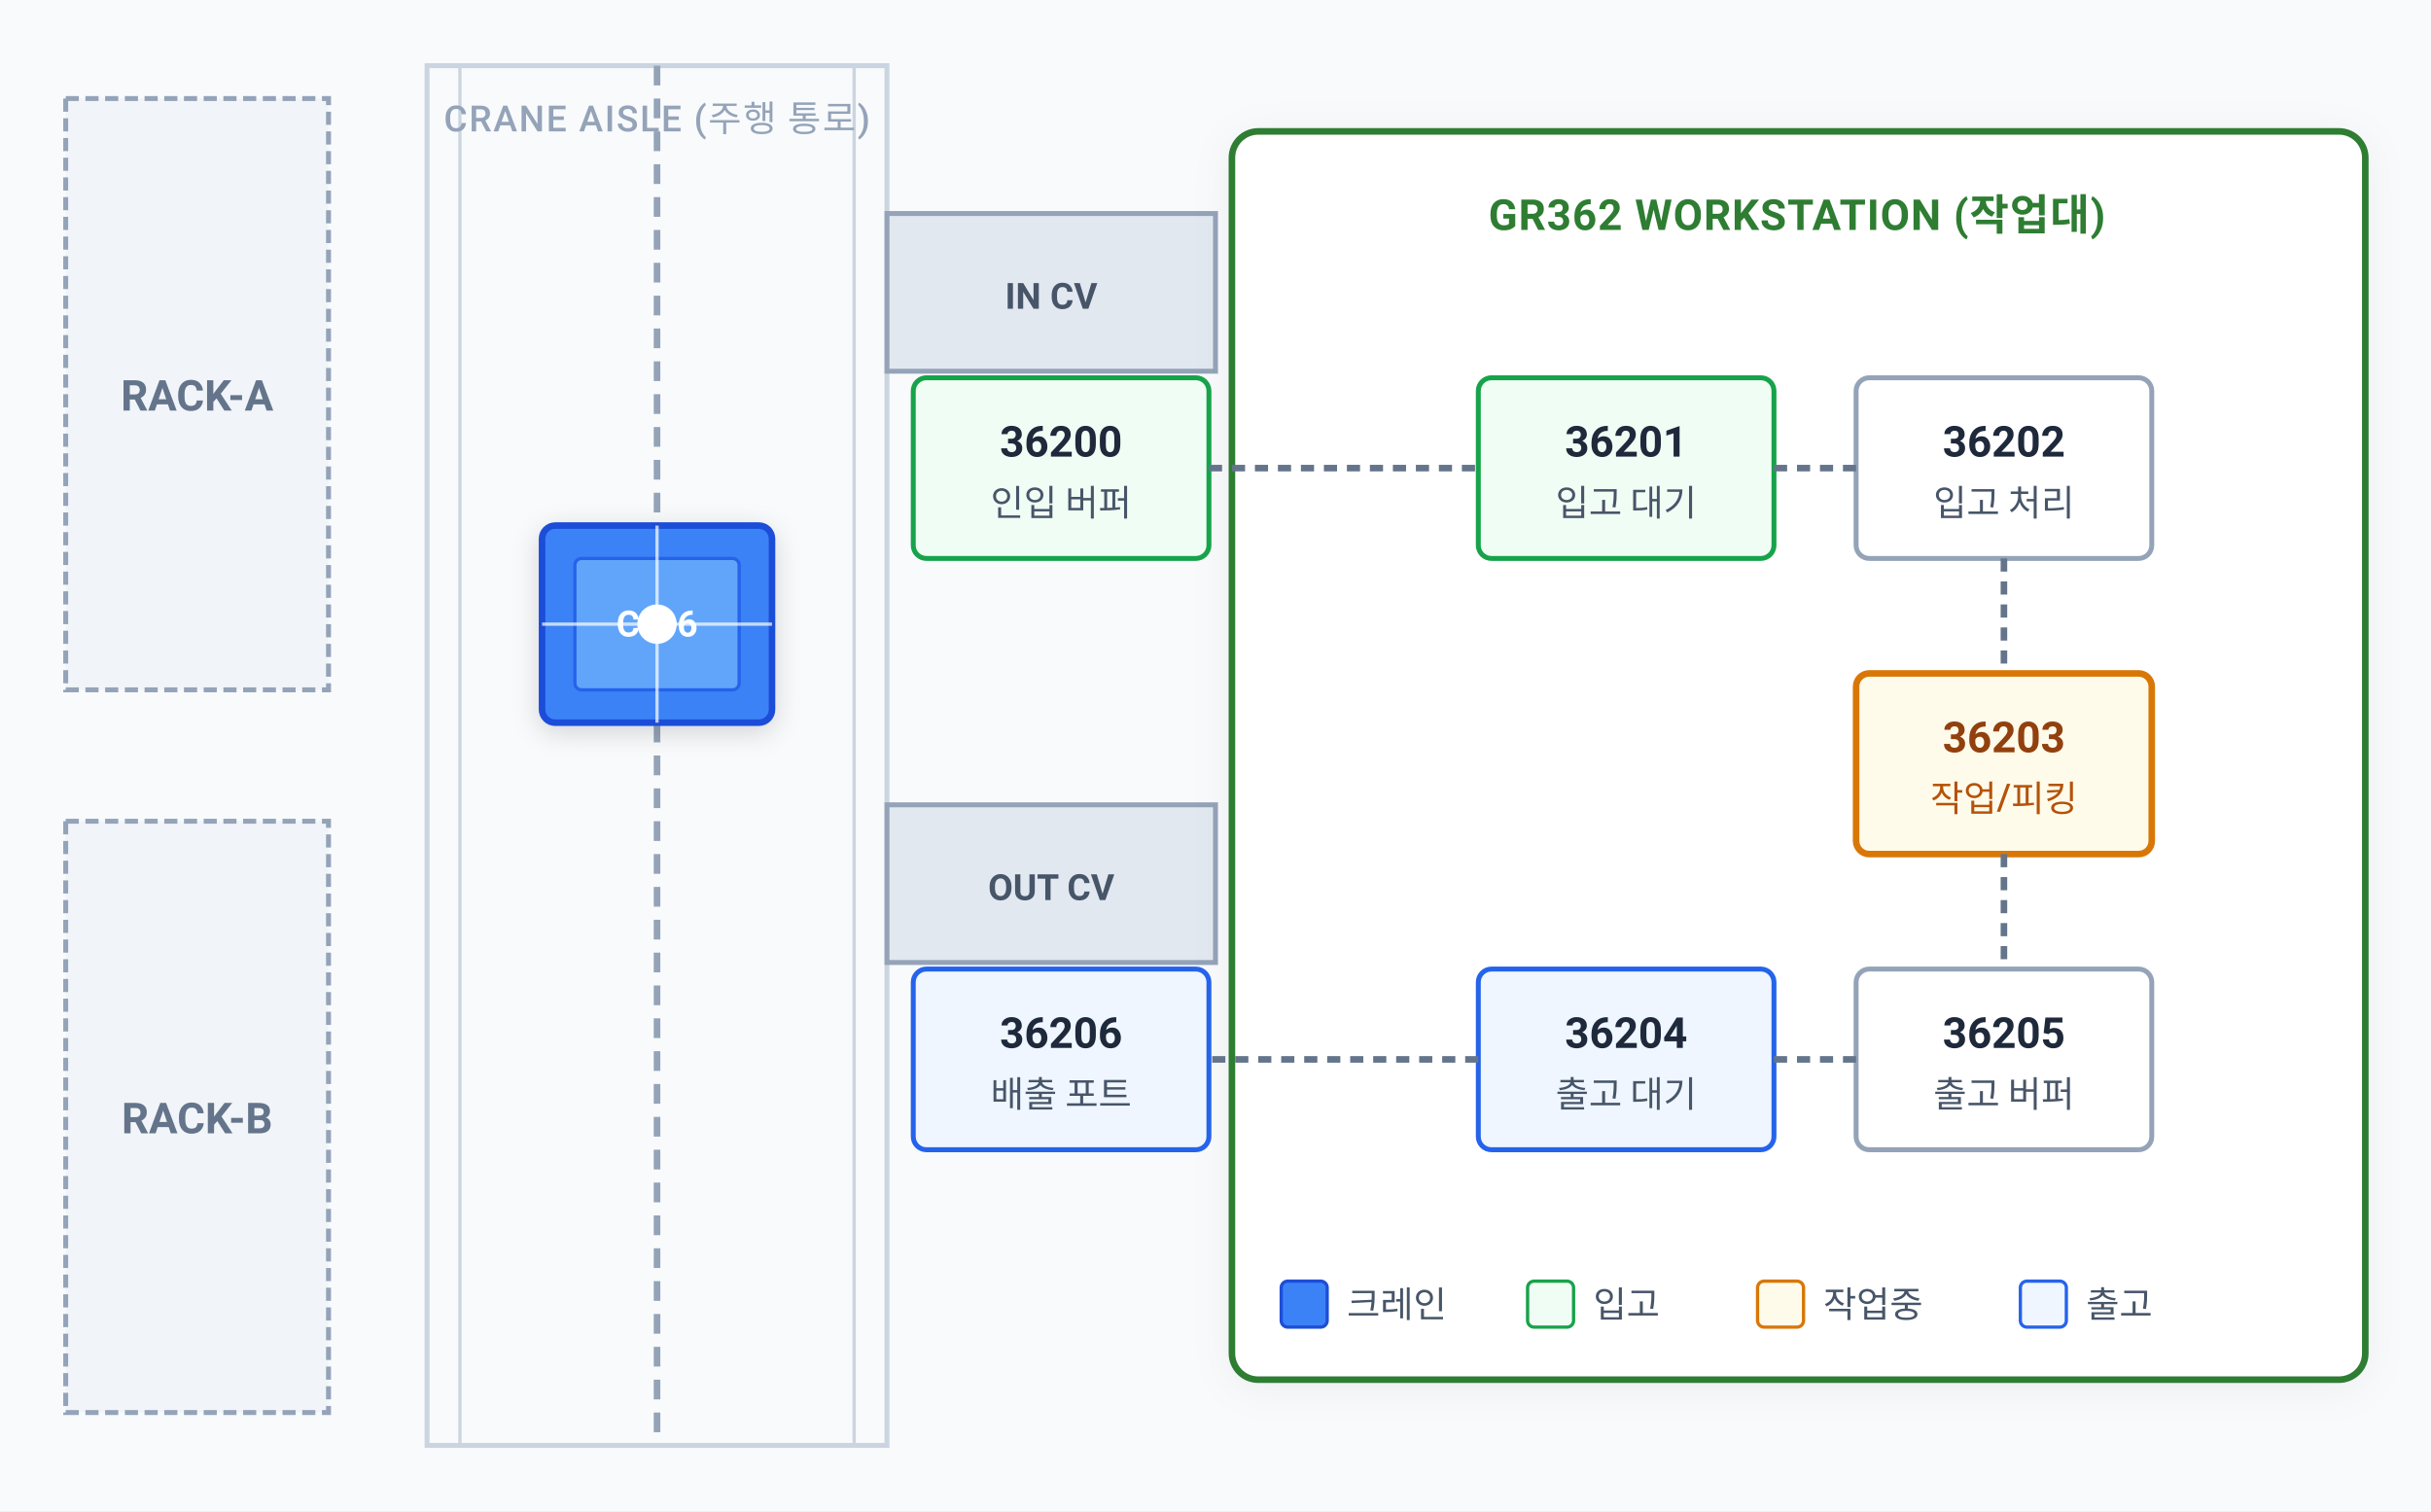
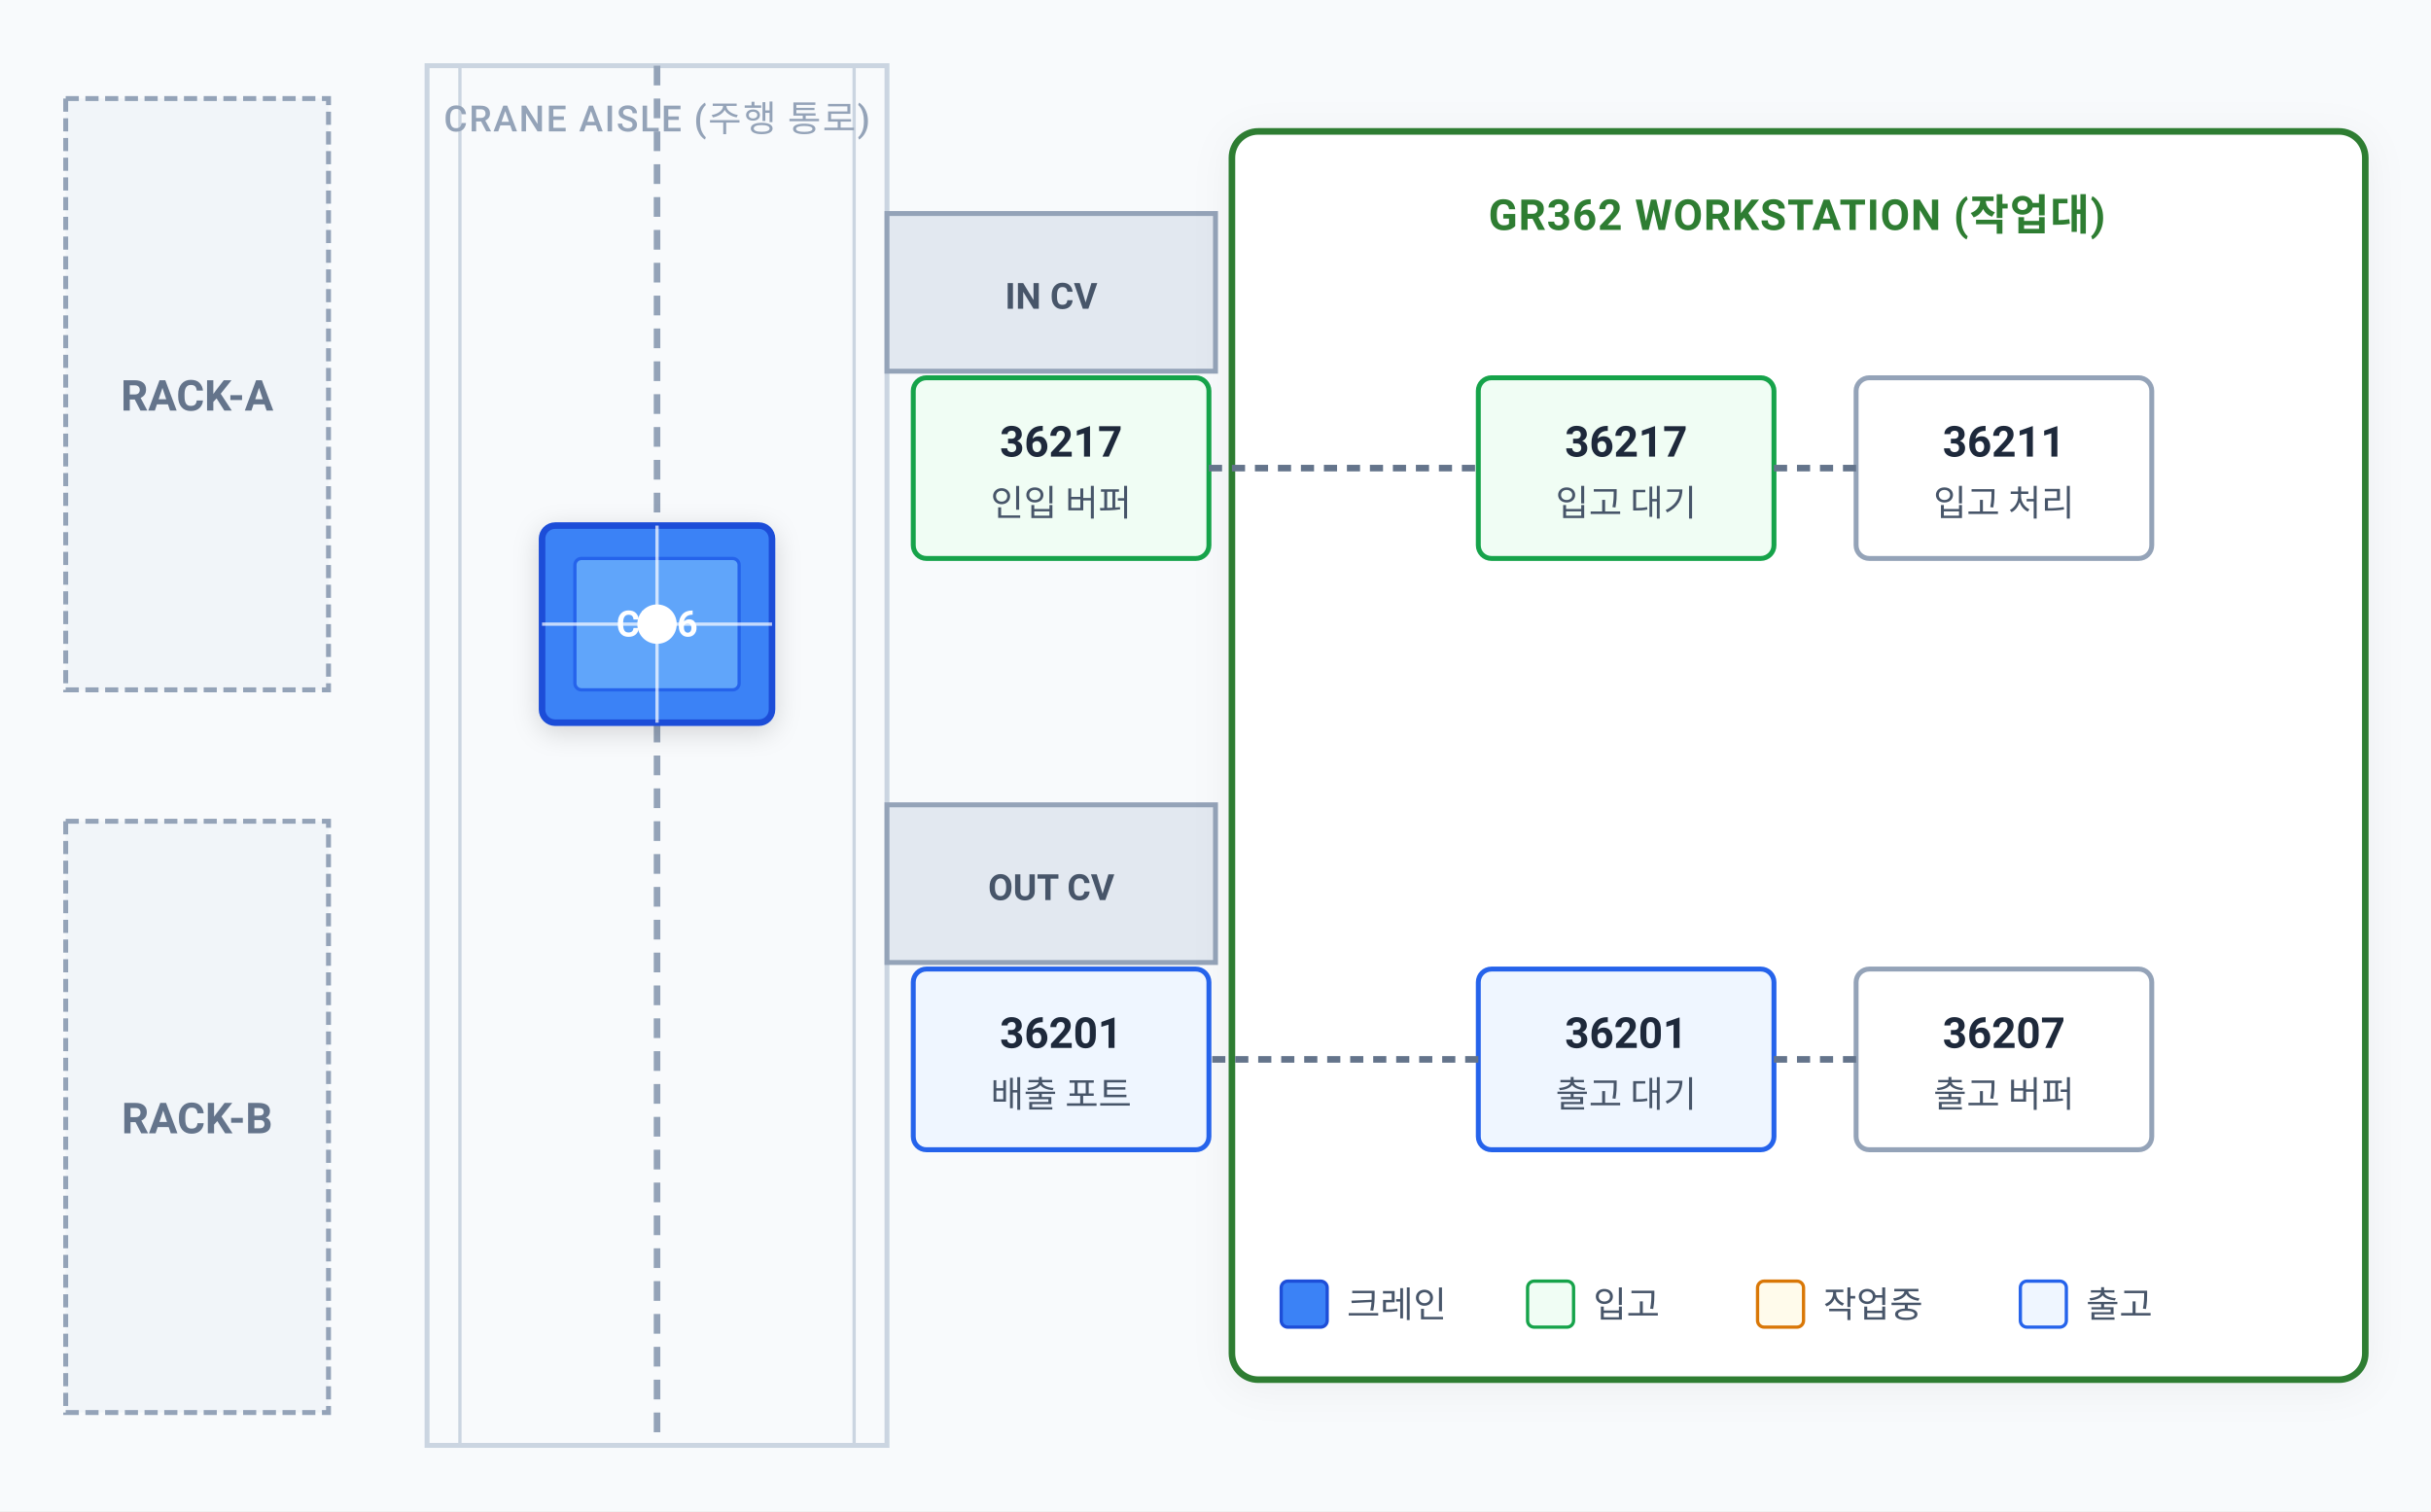
- <svg xmlns="http://www.w3.org/2000/svg" viewBox="0 0 740 460" width="100%" height="100%">
-   <defs>
-     <style>
+ <svg xmlns="http://www.w3.org/2000/svg" viewBox="0 0 740 460" width="100%" height="100%" version="1.1" id="svg31">
+   <defs id="defs1">
+     <style id="style1">
      .svg-bg { fill: #f8fafc; }
      .grid-line { stroke: #e2e8f0; stroke-width: 0.5; }
      .rack-boundary { fill: #f1f5f9; stroke: #94a3b8; stroke-width: 1.5; stroke-dasharray: 4, 2; }
      .rack-text { font-size: 13px; font-weight: 600; fill: #64748b; font-family: -apple-system, BlinkMacSystemFont, "Segoe UI", Roboto, sans-serif; }
      .aisle-boundary { fill: #f8fafc; stroke: #cbd5e1; stroke-width: 1.5; }
      .rail-center-line { stroke: #94a3b8; stroke-width: 2; stroke-dasharray: 6, 4; }
      .rail-side-line { stroke: #cbd5e1; stroke-width: 1; }
      .aisle-label { font-size: 11px; font-weight: 500; fill: #94a3b8; letter-spacing: 0.5px; font-family: -apple-system, BlinkMacSystemFont, "Segoe UI", Roboto, sans-serif; }
      
      /* 크레인 */
      .crane-unit {
        transition: transform 1.2s cubic-bezier(0.25, 0.1, 0.25, 1.0);
        will-change: transform;
      }
      .crane-body { fill: #3b82f6; stroke: #1d4ed8; stroke-width: 2; filter: drop-shadow(0 2px 4px rgba(0, 0, 0, 0.15)); }
      .crane-inner { fill: #60a5fa; stroke: #2563eb; stroke-width: 1; }
      .crane-cross { stroke: #ffffff; stroke-width: 1; opacity: 0.7; }
      .crane-center-dot { fill: #ffffff; }
      .crane-label { font-size: 11px; font-weight: 700; fill: #ffffff; font-family: -apple-system, BlinkMacSystemFont, "Segoe UI", Roboto, sans-serif; dominant-baseline: central; }
      
      /* 컨베이어 */
      .conveyor-lane { fill: #e2e8f0; stroke: #94a3b8; stroke-width: 1.5; }
      .conveyor-label { font-size: 11px; font-weight: 600; fill: #475569; font-family: -apple-system, BlinkMacSystemFont, "Segoe UI", Roboto, sans-serif; }
      .ws-boundary { fill: #ffffff; stroke: #2e7d32; stroke-width: 2; filter: drop-shadow(0 2px 6px rgba(0, 0, 0, 0.05)); }
      .ws-title { font-size: 13px; font-weight: 700; fill: #2e7d32; letter-spacing: 0.3px; font-family: -apple-system, BlinkMacSystemFont, "Segoe UI", Roboto, sans-serif; }
      
      /* 포지션 노드 */
      .tray-rect { fill: #ffffff; stroke: #94a3b8; stroke-width: 1.5; transition: all 0.2s ease; }
      .tray-inbound .tray-rect { fill: #f0fdf4; stroke: #16a34a; }
      .tray-outbound .tray-rect { fill: #eff6ff; stroke: #2563eb; }
      .tray-active .tray-rect { fill: #fffbeb; stroke: #d97706; stroke-width: 2; }
      
      /* 노드 라벨 텍스트 */
      .tray-title { font-size: 13px; font-weight: 700; fill: #1e293b; font-family: -apple-system, BlinkMacSystemFont, "Segoe UI", Roboto, sans-serif; pointer-events: none; }
      .tray-sub { font-size: 11px; font-weight: 500; fill: #475569; font-family: -apple-system, BlinkMacSystemFont, "Segoe UI", Roboto, sans-serif; pointer-events: none; }
      .active-title { fill: #92400e; }
      .active-sub { fill: #b45309; }
      
      .clickable { cursor: pointer; }
      .clickable:hover .tray-rect { stroke-width: 2; stroke: #1e40af; }
      
      /* 흐름 연결 패스 (상단 레이어로 돋보이게 보정) */
      .flow-arrow { stroke: #64748b; stroke-width: 2; stroke-dasharray: 4, 3; fill: none; }
      
      /* 범례 */
      .legend-crane { fill: #3b82f6; stroke: #1d4ed8; }
      .legend-inbound { fill: #f0fdf4; stroke: #16a34a; }
      .legend-active { fill: #fffbeb; stroke: #d97706; }
      .legend-outbound { fill: #eff6ff; stroke: #2563eb; }
      .legend-text { font-size: 11px; font-weight: 500; fill: #475569; font-family: -apple-system, BlinkMacSystemFont, "Segoe UI", Roboto, sans-serif; }
      
      /* 실시간 트레이 */
      .tray-unit {
        transition: transform 0.8s cubic-bezier(0.25, 0.1, 0.25, 1.0);
        will-change: transform;
        cursor: pointer;
      }
      .tray-base {
        fill: #1976D2;
        stroke: #0D47A1;
        stroke-width: 1.5;
        rx: 6; ry: 6;
        filter: drop-shadow(0 2px 5px rgba(0,0,0,0.25));
      }
      .tray-inner { fill: #2196F3; rx: 3; ry: 3; }
      .tray-label {
        font-family: -apple-system, BlinkMacSystemFont, "Segoe UI", Roboto, sans-serif;
        font-size: 11px;
        font-weight: 700;
        fill: #FFFFFF;
        text-anchor: middle;
        dominant-baseline: central;
        pointer-events: none;
      }
    </style>
    <pattern id="gridPattern" width="20" height="20" patternUnits="userSpaceOnUse">
-       <path d="M 20 0 L 0 0 0 20" fill="none" class="grid-line" />
+       <path d="M 20 0 L 0 0 0 20" fill="none" class="grid-line" id="path1" />
    </pattern>
  </defs>
-   <rect width="100%" height="100%" fill="url(#gridPattern)" class="svg-bg" />
-   <g class="rack-group">
-     <rect x="20" y="30" width="80" height="180" class="rack-boundary" />
-     <text x="60" y="125" class="rack-text" text-anchor="middle">RACK-A</text>
-     <rect x="20" y="250" width="80" height="180" class="rack-boundary" />
-     <text x="60" y="345" class="rack-text" text-anchor="middle">RACK-B</text>
+   <rect width="100%" height="100%" fill="url(#gridPattern)" class="svg-bg" id="rect1" />
+   <g class="rack-group" id="g3">
+     <rect x="20" y="30" width="80" height="180" class="rack-boundary" id="rect2" />
+     <text x="60" y="125" class="rack-text" text-anchor="middle" id="text2">RACK-A</text>
+     <rect x="20" y="250" width="80" height="180" class="rack-boundary" id="rect3" />
+     <text x="60" y="345" class="rack-text" text-anchor="middle" id="text3">RACK-B</text>
  </g>
-   <g class="crane-aisle-group">
-     <rect x="130" y="20" width="140" height="420" class="aisle-boundary" />
-     <line x1="200" y1="20" x2="200" y2="440" class="rail-center-line" />
-     <line x1="140" y1="20" x2="140" y2="440" class="rail-side-line" />
-     <line x1="260" y1="20" x2="260" y2="440" class="rail-side-line" />
-     <text x="200" y="40" class="aisle-label" text-anchor="middle">CRANE AISLE (주행 통로)</text>
+   <g class="crane-aisle-group" id="g8">
+     <rect x="130" y="20" width="140" height="420" class="aisle-boundary" id="rect4" />
+     <line x1="200" y1="20" x2="200" y2="440" class="rail-center-line" id="line4" />
+     <line x1="140" y1="20" x2="140" y2="440" class="rail-side-line" id="line5" />
+     <line x1="260" y1="20" x2="260" y2="440" class="rail-side-line" id="line6" />
+     <text x="200" y="40" class="aisle-label" text-anchor="middle" id="text6">CRANE AISLE (주행 통로)</text>
    <g id="crane-unit" class="crane-unit" transform="translate(200, 190)">
-       <rect x="-35" y="-30" width="70" height="60" rx="4" class="crane-body" />
-       <rect x="-25" y="-20" width="50" height="40" rx="2" class="crane-inner" />
-       <line x1="0" y1="-30" x2="0" y2="30" class="crane-cross" />
-       <line x1="-35" y1="0" x2="35" y2="0" class="crane-cross" />
-       <circle cx="0" cy="0" r="6" class="crane-center-dot" />
-       <text x="0" y="0" class="crane-label" text-anchor="middle">CR-6</text>
+       <rect x="-35" y="-30" width="70" height="60" rx="4" class="crane-body" id="rect6" />
+       <rect x="-25" y="-20" width="50" height="40" rx="2" class="crane-inner" id="rect7" />
+       <line x1="0" y1="-30" x2="0" y2="30" class="crane-cross" id="line7" />
+       <line x1="-35" y1="0" x2="35" y2="0" class="crane-cross" id="line8" />
+       <circle cx="0" cy="0" r="6" class="crane-center-dot" id="circle8" />
+       <text x="0" y="0" class="crane-label" text-anchor="middle" id="text8">CR-6</text>
    </g>
  </g>
-   <g class="conveyor-connection-in">
-     <rect x="270" y="65" width="100" height="48" class="conveyor-lane" />
-     <text x="320" y="94" class="conveyor-label" text-anchor="middle">IN CV</text>
+   <g class="conveyor-connection-in" id="g9">
+     <rect x="270" y="65" width="100" height="48" class="conveyor-lane" id="rect8" />
+     <text x="320" y="94" class="conveyor-label" text-anchor="middle" id="text9">IN CV</text>
  </g>
-   <g class="conveyor-connection-out">
-     <rect x="270" y="245" width="100" height="48" class="conveyor-lane" />
-     <text x="320" y="274" class="conveyor-label" text-anchor="middle">OUT CV</text>
+   <g class="conveyor-connection-out" id="g10">
+     <rect x="270" y="245" width="100" height="48" class="conveyor-lane" id="rect9" />
+     <text x="320" y="274" class="conveyor-label" text-anchor="middle" id="text10">OUT CV</text>
  </g>
-   <g class="workstation-group">
-     <rect x="375" y="40" width="345" height="380" rx="8" class="ws-boundary" />
-     <text x="547" y="70" class="ws-title" text-anchor="middle">GR362 WORKSTATION (작업대)</text>
+   <g class="workstation-group" id="g11">
+     <rect x="375" y="40" width="345" height="380" rx="8" class="ws-boundary" id="rect10" />
+     <text x="547" y="70" class="ws-title" text-anchor="middle" id="text11">GR362 WORKSTATION (작업대)</text>
  </g>
-   <g class="position-nodes">
-     <g id="WH6-36200" class="tray-position tray-inbound clickable" transform="translate(278, 115)">
-       <rect width="90" height="55" rx="4" class="tray-rect" />
-       <text x="45" y="24" class="tray-title" text-anchor="middle">36200</text>
-       <text x="45" y="42" class="tray-sub" text-anchor="middle">인입 버퍼</text>
+   <g class="position-nodes" id="g25">
+     <g id="WH6-36217" class="tray-position tray-inbound clickable" transform="translate(278, 115)">
+       <rect width="90" height="55" rx="4" class="tray-rect" id="rect11" />
+       <text x="45" y="24" class="tray-title" text-anchor="middle" id="text12">36217</text>
+       <text x="45" y="42" class="tray-sub" text-anchor="middle" id="text13">인입 버퍼</text>
    </g>
-     <g id="362-36201" class="tray-position tray-inbound clickable" transform="translate(450, 115)">
-       <rect width="90" height="55" rx="4" class="tray-rect" />
-       <text x="45" y="24" class="tray-title" text-anchor="middle">36201</text>
-       <text x="45" y="42" class="tray-sub" text-anchor="middle">입고 대기</text>
+     <g id="362-36217" class="tray-position tray-inbound clickable" transform="translate(450, 115)">
+       <rect width="90" height="55" rx="4" class="tray-rect" id="rect13" />
+       <text x="45" y="24" class="tray-title" text-anchor="middle" id="text14">36217</text>
+       <text x="45" y="42" class="tray-sub" text-anchor="middle" id="text15">입고 대기</text>
    </g>
-     <g id="362-36202" class="tray-position clickable" transform="translate(565, 115)">
-       <rect width="90" height="55" rx="4" class="tray-rect" />
-       <text x="45" y="24" class="tray-title" text-anchor="middle">36202</text>
-       <text x="45" y="42" class="tray-sub" text-anchor="middle">입고 처리</text>
+     <g id="362-36211" class="tray-position clickable" transform="translate(565, 115)">
+       <rect width="90" height="55" rx="4" class="tray-rect" id="rect15" />
+       <text x="45" y="24" class="tray-title" text-anchor="middle" id="text16">36211</text>
+       <text x="45" y="42" class="tray-sub" text-anchor="middle" id="text17">입고 처리</text>
    </g>
-     <g id="362-36203" class="tray-position tray-active clickable" transform="translate(565, 205)">
-       <rect width="90" height="55" rx="4" class="tray-rect" />
-       <text x="45" y="24" class="tray-title active-title" text-anchor="middle">36203</text>
-       <text x="45" y="42" class="tray-sub active-sub" text-anchor="middle">작업/피킹</text>
+     <g id="362-36201" class="tray-position tray-outbound clickable" transform="translate(450, 295)">
+       <rect width="90" height="55" rx="4" class="tray-rect" id="rect19" />
+       <text x="45" y="24" class="tray-title" text-anchor="middle" id="text20">36201</text>
+       <text x="45" y="42" class="tray-sub" text-anchor="middle" id="text21">출고 대기</text>
    </g>
-     <g id="362-36204" class="tray-position tray-outbound clickable" transform="translate(450, 295)">
-       <rect width="90" height="55" rx="4" class="tray-rect" />
-       <text x="45" y="24" class="tray-title" text-anchor="middle">36204</text>
-       <text x="45" y="42" class="tray-sub" text-anchor="middle">출고 대기</text>
+     <g id="362-36207" class="tray-position clickable" transform="translate(565, 295)">
+       <rect width="90" height="55" rx="4" class="tray-rect" id="rect21" />
+       <text x="45" y="24" class="tray-title" text-anchor="middle" id="text22">36207</text>
+       <text x="45" y="42" class="tray-sub" text-anchor="middle" id="text23">출고 버퍼</text>
    </g>
-     <g id="362-36205" class="tray-position clickable" transform="translate(565, 295)">
-       <rect width="90" height="55" rx="4" class="tray-rect" />
-       <text x="45" y="24" class="tray-title" text-anchor="middle">36205</text>
-       <text x="45" y="42" class="tray-sub" text-anchor="middle">출고 버퍼</text>
-     </g>
-     <g id="WH6-36206" class="tray-position tray-outbound clickable" transform="translate(278, 295)">
-       <rect width="90" height="55" rx="4" class="tray-rect" />
-       <text x="45" y="24" class="tray-title" text-anchor="middle">36206</text>
-       <text x="45" y="42" class="tray-sub" text-anchor="middle">배출 포트</text>
+     <g id="WH6-36201" class="tray-position tray-outbound clickable" transform="translate(278, 295)">
+       <rect width="90" height="55" rx="4" class="tray-rect" id="rect23" />
+       <text x="45" y="24" class="tray-title" text-anchor="middle" id="text24">36201</text>
+       <text x="45" y="42" class="tray-sub" text-anchor="middle" id="text25">배출 포트</text>
    </g>
  </g>
-   <g class="flow-path-layer">
+   <g class="flow-path-layer" id="g28">
    <path id="path-14" d="M 368 142.5 L 450 142.5" class="flow-arrow" />
-     <path d="M 540 142.5 L 565 142.5" class="flow-arrow" />
-     <path d="M 610 170 L 610 205" class="flow-arrow" />
-     <path d="M 610 260 L 610 295" class="flow-arrow" />
-     <path d="M 565 322.5 L 540 322.5" class="flow-arrow" />
+     <path d="M 540 142.5 L 565 142.5" class="flow-arrow" id="path25" />
+     <path d="M 565 322.5 L 540 322.5" class="flow-arrow" id="path28" />
    <path id="path-15" d="M 450 322.5 L 368 322.5" class="flow-arrow" />
  </g>
-   <g class="legend-group" transform="translate(390, 390)">
-     <rect x="0" y="0" width="14" height="14" rx="2" class="legend-crane" />
-     <text x="20" y="11" class="legend-text">크레인</text>
-     <rect x="75" y="0" width="14" height="14" rx="2" class="legend-inbound" />
-     <text x="95" y="11" class="legend-text">입고</text>
-     <rect x="145" y="0" width="14" height="14" rx="2" class="legend-active" />
-     <text x="165" y="11" class="legend-text">작업중</text>
-     <rect x="225" y="0" width="14" height="14" rx="2" class="legend-outbound" />
-     <text x="245" y="11" class="legend-text">출고</text>
+   <g class="legend-group" transform="translate(390, 390)" id="g31">
+     <rect x="0" y="0" width="14" height="14" rx="2" class="legend-crane" id="rect28" />
+     <text x="20" y="11" class="legend-text" id="text28">크레인</text>
+     <rect x="75" y="0" width="14" height="14" rx="2" class="legend-inbound" id="rect29" />
+     <text x="95" y="11" class="legend-text" id="text29">입고</text>
+     <rect x="145" y="0" width="14" height="14" rx="2" class="legend-active" id="rect30" />
+     <text x="165" y="11" class="legend-text" id="text30">작업중</text>
+     <rect x="225" y="0" width="14" height="14" rx="2" class="legend-outbound" id="rect31" />
+     <text x="245" y="11" class="legend-text" id="text31">출고</text>
  </g>
  <g id="tray-layer" />
</svg>
